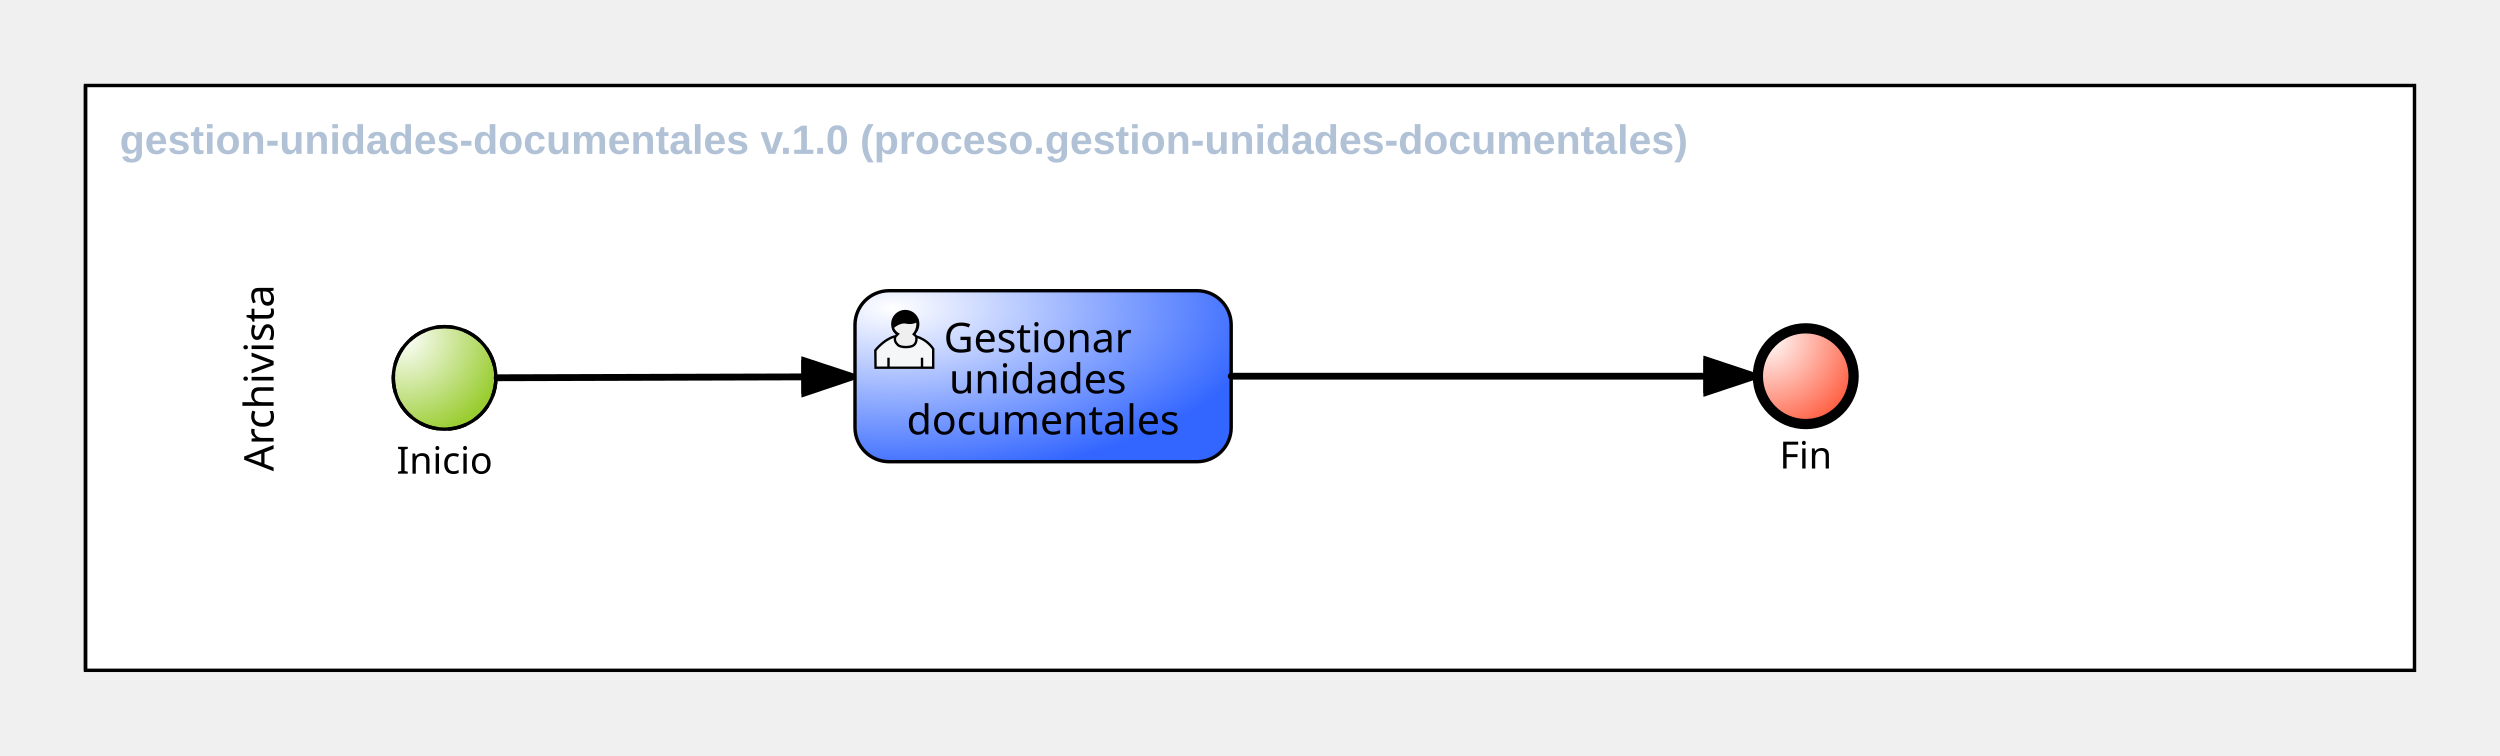
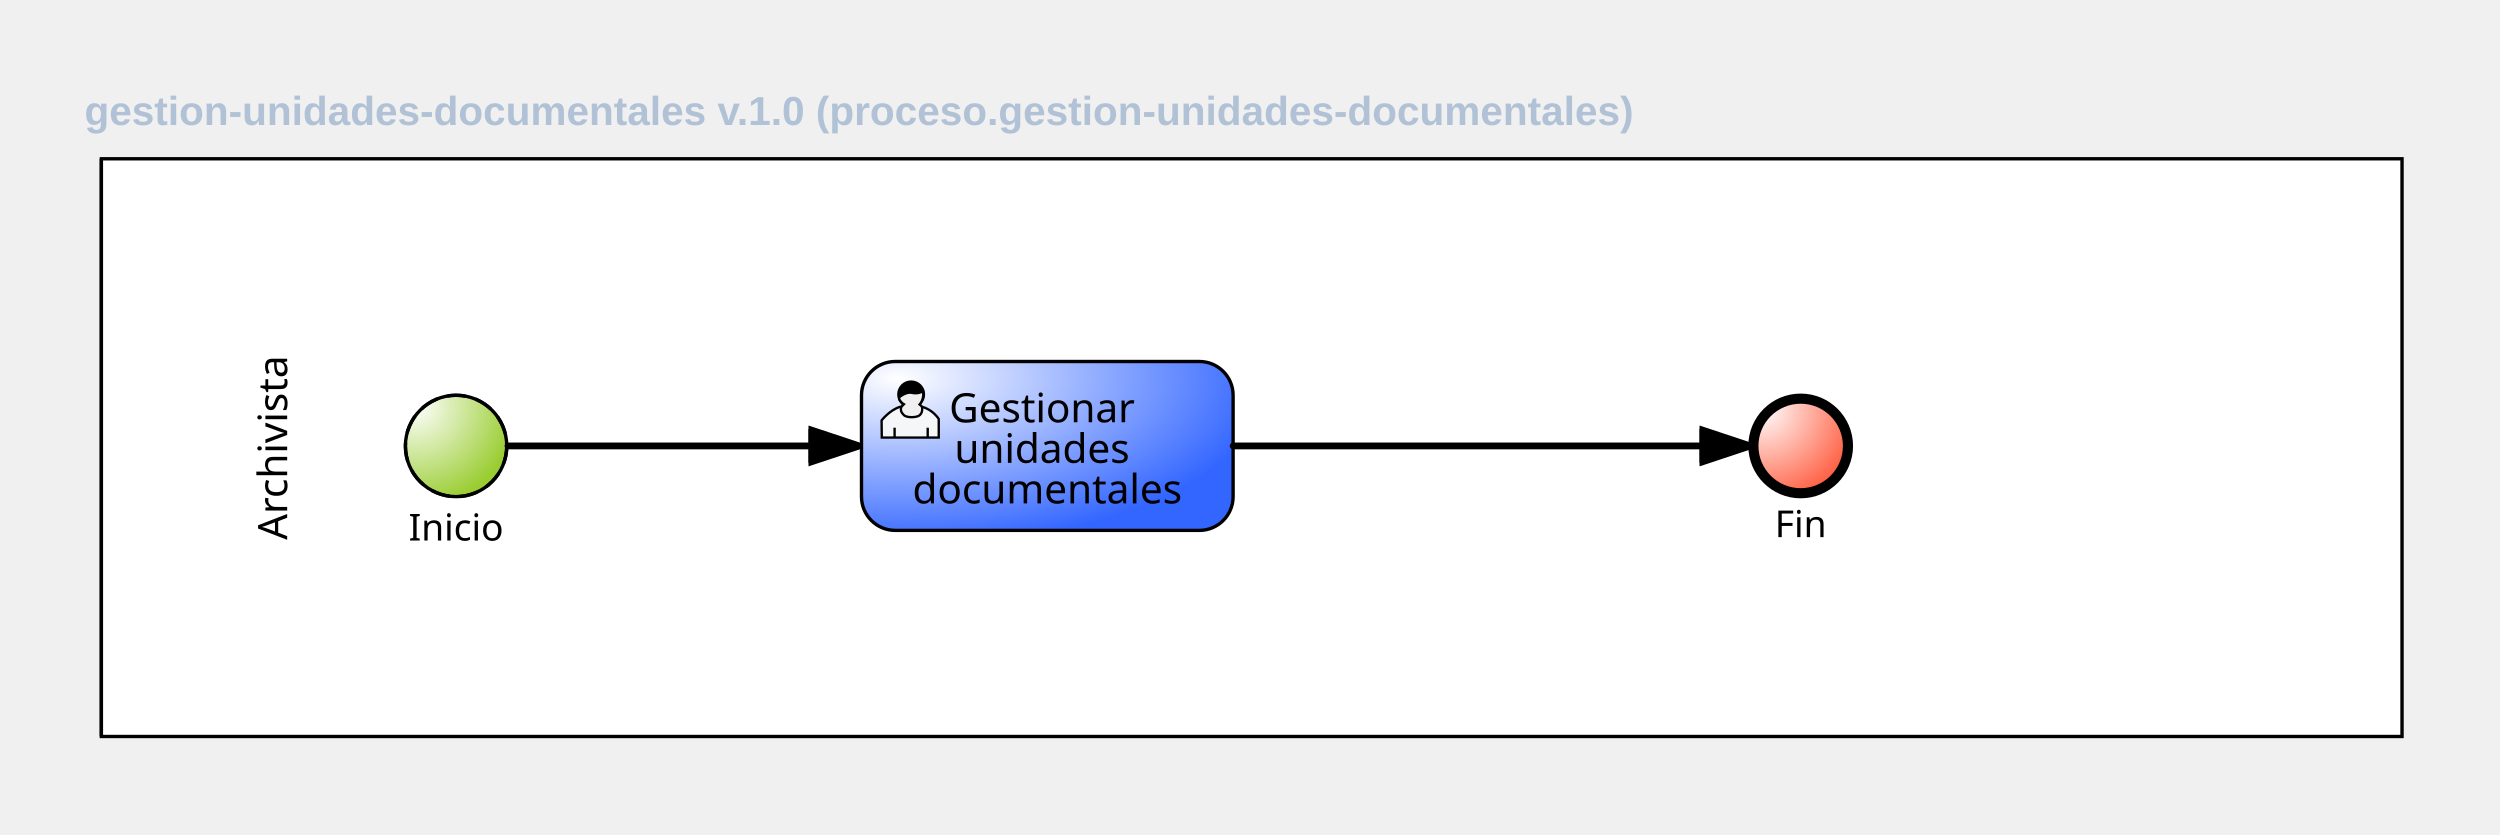
- <svg xmlns="http://www.w3.org/2000/svg" xmlns:ns1="http://oryx-editor.org" id="_E6089BC9-F087-4D7F-9628-BAE7969ED9B9" width="731" height="221">
+ <svg xmlns="http://www.w3.org/2000/svg" xmlns:ns1="http://oryx-editor.org" id="_70812005-498F-4BE3-8351-952B695DB8C2" width="740" height="247">
  <defs>
-     <marker id="_59174554-DFCB-49C2-940D-C8F71A33C3CBstart" refX="1" refY="5" markerUnits="userSpaceOnUse" markerWidth="17" markerHeight="11" orient="auto" fill="#000000" stroke="#000000">
-       <path id="_59174554-DFCB-49C2-940D-C8F71A33C3CBconditional" d="M 0 5 L 8 0 L 16 5 L 8 10 L 0 5" fill="white" stroke="#000000" stroke-width="1" display="none" />
-       <path id="_59174554-DFCB-49C2-940D-C8F71A33C3CBdefault" d="M 5 0 L 11 10" fill="white" stroke="#000000" stroke-width="1" display="none" />
-     </marker>
-     <marker id="_59174554-DFCB-49C2-940D-C8F71A33C3CBend" refX="15" refY="6" markerUnits="userSpaceOnUse" markerWidth="15" markerHeight="12" orient="auto" fill="#000000" stroke="#000000">
-       <path id="_59174554-DFCB-49C2-940D-C8F71A33C3CBframe2" d="M 0 1 L 15 6 L 0 11z" fill="#000000" stroke="#000000" stroke-linejoin="round" stroke-width="2" />
-     </marker>
-     <marker id="_0C98A914-0C84-475E-BA28-AAF7048D4228start" refX="1" refY="5" markerUnits="userSpaceOnUse" markerWidth="17" markerHeight="11" orient="auto" fill="#000000" stroke="#000000">
-       <path id="_0C98A914-0C84-475E-BA28-AAF7048D4228conditional" d="M 0 5 L 8 0 L 16 5 L 8 10 L 0 5" fill="white" stroke="#000000" stroke-width="1" display="none" />
-       <path id="_0C98A914-0C84-475E-BA28-AAF7048D4228default" d="M 5 0 L 11 10" fill="white" stroke="#000000" stroke-width="1" display="none" />
-     </marker>
-     <marker id="_0C98A914-0C84-475E-BA28-AAF7048D4228end" refX="15" refY="6" markerUnits="userSpaceOnUse" markerWidth="15" markerHeight="12" orient="auto" fill="#000000" stroke="#000000">
-       <path id="_0C98A914-0C84-475E-BA28-AAF7048D4228frame2" d="M 0 1 L 15 6 L 0 11z" fill="#000000" stroke="#000000" stroke-linejoin="round" stroke-width="2" />
+     <marker id="_D9978047-BE47-4BA0-92A2-529C24798662start" refX="1" refY="5" markerUnits="userSpaceOnUse" markerWidth="17" markerHeight="11" orient="auto" fill="#000000" stroke="#000000">
+       <path id="_D9978047-BE47-4BA0-92A2-529C24798662conditional" d="M 0 5 L 8 0 L 16 5 L 8 10 L 0 5" fill="white" stroke="#000000" stroke-width="1" display="none" />
+       <path id="_D9978047-BE47-4BA0-92A2-529C24798662default" d="M 5 0 L 11 10" fill="white" stroke="#000000" stroke-width="1" display="none" />
+     </marker>
+     <marker id="_D9978047-BE47-4BA0-92A2-529C24798662end" refX="15" refY="6" markerUnits="userSpaceOnUse" markerWidth="15" markerHeight="12" orient="auto" fill="#000000" stroke="#000000">
+       <path id="_D9978047-BE47-4BA0-92A2-529C24798662frame2" d="M 0 1 L 15 6 L 0 11z" fill="#000000" stroke="#000000" stroke-linejoin="round" stroke-width="2" />
+     </marker>
+     <marker id="_D4BE825F-C93B-47CF-8EB0-9FBB9A4CDD67start" refX="1" refY="5" markerUnits="userSpaceOnUse" markerWidth="17" markerHeight="11" orient="auto" fill="#000000" stroke="#000000">
+       <path id="_D4BE825F-C93B-47CF-8EB0-9FBB9A4CDD67conditional" d="M 0 5 L 8 0 L 16 5 L 8 10 L 0 5" fill="white" stroke="#000000" stroke-width="1" display="none" />
+       <path id="_D4BE825F-C93B-47CF-8EB0-9FBB9A4CDD67default" d="M 5 0 L 11 10" fill="white" stroke="#000000" stroke-width="1" display="none" />
+     </marker>
+     <marker id="_D4BE825F-C93B-47CF-8EB0-9FBB9A4CDD67end" refX="15" refY="6" markerUnits="userSpaceOnUse" markerWidth="15" markerHeight="12" orient="auto" fill="#000000" stroke="#000000">
+       <path id="_D4BE825F-C93B-47CF-8EB0-9FBB9A4CDD67frame2" d="M 0 1 L 15 6 L 0 11z" fill="#000000" stroke="#000000" stroke-linejoin="round" stroke-width="2" />
    </marker>
  </defs>
  <g stroke="none" font-family="Verdana, sans-serif" font-size-adjust="none" font-style="normal" font-variant="normal" font-weight="normal" line-heigth="normal" font-size="12">
-     <g class="stencils" transform="translate(25, 25)">
+     <g class="stencils" transform="translate(15, 17)">
      <g class="me" />
      <g class="children">
-         <g id="_C9244DB1-B208-46D7-B3AB-512694102A56" bpmn2nodeid="_00983327-8882-4493-B862-1EDB9518CAB7">
-           <g class="stencils" transform="translate(0, 0)">
+         <g id="_EF69429F-4139-4169-B7E9-ED214D6071F7" bpmn2nodeid="_00983327-8882-4493-B862-1EDB9518CAB7">
+           <g class="stencils" transform="translate(15, 30)">
            <g class="me">
-               <g pointer-events="painted" id="_C9244DB1-B208-46D7-B3AB-512694102A56">
-                 <defs id="_C9244DB1-B208-46D7-B3AB-512694102A56__C9244DB1-B208-46D7-B3AB-512694102A56_3">
-                   <radialGradient id="_C9244DB1-B208-46D7-B3AB-512694102A56background" cx="0%" cy="10%" r="100%" fx="20%" fy="10%">
-                     <stop offset="0%" stop-color="#ffffff" stop-opacity="1" id="_C9244DB1-B208-46D7-B3AB-512694102A56__C9244DB1-B208-46D7-B3AB-512694102A56_4" />
-                     <stop id="_C9244DB1-B208-46D7-B3AB-512694102A56fill_el" offset="100%" stop-color="#ffffff" stop-opacity="1" />
+               <g pointer-events="painted" id="_EF69429F-4139-4169-B7E9-ED214D6071F7">
+                 <defs id="_EF69429F-4139-4169-B7E9-ED214D6071F7__EF69429F-4139-4169-B7E9-ED214D6071F7_3">
+                   <radialGradient id="_EF69429F-4139-4169-B7E9-ED214D6071F7background" cx="0%" cy="10%" r="100%" fx="20%" fy="10%">
+                     <stop offset="0%" stop-color="#ffffff" stop-opacity="1" id="_EF69429F-4139-4169-B7E9-ED214D6071F7__EF69429F-4139-4169-B7E9-ED214D6071F7_4" />
+                     <stop id="_EF69429F-4139-4169-B7E9-ED214D6071F7fill_el" offset="100%" stop-color="#ffffff" stop-opacity="1" />
                  </radialGradient>
                </defs>
-                 <rect id="_C9244DB1-B208-46D7-B3AB-512694102A56border" ns1:resize="vertical horizontal" x="0" y="0" width="681" height="171" stroke="#000000" stroke-width="1" fill="url(#_C9244DB1-B208-46D7-B3AB-512694102A56background) white" />
-                 <path id="_C9244DB1-B208-46D7-B3AB-512694102A56frame2" style="fill:none;stroke-width:1" d=" M0 0  L0 171 " ns1:anchors="left top bottom" stroke="#000000" /> 	 	undefined 	     <text x="50" y="85.5" ns1:rotate="270" font-size="12" id="_C9244DB1-B208-46D7-B3AB-512694102A56text_name" ns1:align="middle center" ns1:anchors="left" ns1:fittoelem="frame" stroke="black" stroke-width="0pt" letter-spacing="-0.01px" fill="#000000" text-anchor="middle" transform="rotate(270 50 85.5)" visibility="inherit" ns1:fontSize="12">
+                 <rect id="_EF69429F-4139-4169-B7E9-ED214D6071F7border" ns1:resize="vertical horizontal" x="0" y="0" width="681" height="171" stroke="#000000" stroke-width="1" fill="url(#_EF69429F-4139-4169-B7E9-ED214D6071F7background) white" />
+                 <path id="_EF69429F-4139-4169-B7E9-ED214D6071F7frame2" style="fill:none;stroke-width:1" d=" M0 0  L0 171 " ns1:anchors="left top bottom" stroke="#000000" /> 	 	undefined 	     <text x="50" y="85.5" ns1:rotate="270" font-size="12" id="_EF69429F-4139-4169-B7E9-ED214D6071F7text_name" ns1:align="middle center" ns1:anchors="left" ns1:fittoelem="frame" stroke="black" stroke-width="0pt" letter-spacing="-0.01px" fill="#000000" text-anchor="middle" transform="rotate(270 50 85.5)" visibility="inherit" ns1:fontSize="12">
                  <tspan x="50" y="85.5" dy="5">Archivista</tspan>
                </text>
              </g>
            </g>
            <g class="children" style="overflow:hidden">
-               <g id="_4BD52AEF-2676-4CA6-8F53-347C8BB53409" bpmn2nodeid="_9A6C1AC7-7338-474D-B348-0E16369AAB81">
+               <g id="_2B70EB68-74A1-4407-9463-02E5C6DA8F17" bpmn2nodeid="_9A6C1AC7-7338-474D-B348-0E16369AAB81">
                <g class="stencils" transform="translate(225, 60)">
                  <g class="me">
-                     <g pointer-events="fill" ns1:minimumSize="50 40" id="_4BD52AEF-2676-4CA6-8F53-347C8BB53409">
-                       <defs id="_4BD52AEF-2676-4CA6-8F53-347C8BB53409__4BD52AEF-2676-4CA6-8F53-347C8BB53409_17">
-                         <radialGradient id="_4BD52AEF-2676-4CA6-8F53-347C8BB53409background" cx="10%" cy="10%" r="100%" fx="10%" fy="10%">
-                           <stop offset="0%" stop-color="#ffffff" stop-opacity="1" id="_4BD52AEF-2676-4CA6-8F53-347C8BB53409__4BD52AEF-2676-4CA6-8F53-347C8BB53409_18" />
-                           <stop id="_4BD52AEF-2676-4CA6-8F53-347C8BB53409fill_el" offset="100%" stop-color="#3366FF" stop-opacity="1" />
-                         </radialGradient>
-                         <radialGradient id="_4BD52AEF-2676-4CA6-8F53-347C8BB53409borderbackground" cx="10%" cy="10%" r="100%" fx="10%" fy="10%">
-                           <stop offset="0%" stop-color="#ffffff" stop-opacity="1" id="_4BD52AEF-2676-4CA6-8F53-347C8BB53409__4BD52AEF-2676-4CA6-8F53-347C8BB53409_19" />
-                           <stop id="_4BD52AEF-2676-4CA6-8F53-347C8BB53409fill_border" offset="100%" stop-color="#000000" stop-opacity="1" stroke="#000000" />
+                     <g pointer-events="fill" ns1:minimumSize="50 40" id="_2B70EB68-74A1-4407-9463-02E5C6DA8F17">
+                       <defs id="_2B70EB68-74A1-4407-9463-02E5C6DA8F17__2B70EB68-74A1-4407-9463-02E5C6DA8F17_17">
+                         <radialGradient id="_2B70EB68-74A1-4407-9463-02E5C6DA8F17background" cx="10%" cy="10%" r="100%" fx="10%" fy="10%">
+                           <stop offset="0%" stop-color="#ffffff" stop-opacity="1" id="_2B70EB68-74A1-4407-9463-02E5C6DA8F17__2B70EB68-74A1-4407-9463-02E5C6DA8F17_18" />
+                           <stop id="_2B70EB68-74A1-4407-9463-02E5C6DA8F17fill_el" offset="100%" stop-color="#3366FF" stop-opacity="1" />
+                         </radialGradient>
+                         <radialGradient id="_2B70EB68-74A1-4407-9463-02E5C6DA8F17borderbackground" cx="10%" cy="10%" r="100%" fx="10%" fy="10%">
+                           <stop offset="0%" stop-color="#ffffff" stop-opacity="1" id="_2B70EB68-74A1-4407-9463-02E5C6DA8F17__2B70EB68-74A1-4407-9463-02E5C6DA8F17_19" />
+                           <stop id="_2B70EB68-74A1-4407-9463-02E5C6DA8F17fill_border" offset="100%" stop-color="#000000" stop-opacity="1" stroke="#000000" />
                        </radialGradient>
                      </defs>
-                       <rect id="_4BD52AEF-2676-4CA6-8F53-347C8BB53409text_frame" ns1:anchors="bottom top right left" x="1" y="1" width="104" height="49" rx="10" ry="10" stroke="none" stroke-width="0" fill="none" />
-                       <rect id="_4BD52AEF-2676-4CA6-8F53-347C8BB53409bg_frame" ns1:resize="vertical horizontal" x="0" y="0" width="110" height="50" rx="10" ry="10" stroke="#000000" stroke-width="1" fill="url(#_4BD52AEF-2676-4CA6-8F53-347C8BB53409background) #ffffcc" />
-                       <text font-size="12" id="_4BD52AEF-2676-4CA6-8F53-347C8BB53409text_name" x="55" y="25" ns1:align="middle center" ns1:fittoelem="text_frame" stroke="black" text-anchor="middle" stroke-width="0pt" letter-spacing="-0.01px" fill="#000000" transform="rotate(0 55 25)" visibility="inherit" ns1:fontSize="12">
-                         <tspan x="55" y="25" dy="-7" id="ext-gen688">Gestionar </tspan>
-                         <tspan x="55" y="25" dy="5" id="ext-gen675">unidades </tspan>
-                         <tspan x="55" y="25" dy="17" id="ext-gen674">documentales</tspan>
+                       <rect id="_2B70EB68-74A1-4407-9463-02E5C6DA8F17text_frame" ns1:anchors="bottom top right left" x="1" y="1" width="104" height="49" rx="10" ry="10" stroke="none" stroke-width="0" fill="none" />
+                       <rect id="_2B70EB68-74A1-4407-9463-02E5C6DA8F17bg_frame" ns1:resize="vertical horizontal" x="0" y="0" width="110" height="50" rx="10" ry="10" stroke="#000000" stroke-width="1" fill="url(#_2B70EB68-74A1-4407-9463-02E5C6DA8F17background) #ffffcc" />
+                       <text font-size="12" id="_2B70EB68-74A1-4407-9463-02E5C6DA8F17text_name" x="55" y="25" ns1:align="middle center" ns1:fittoelem="text_frame" stroke="black" text-anchor="middle" stroke-width="0pt" letter-spacing="-0.01px" fill="#000000" transform="rotate(0 55 25)" visibility="inherit" ns1:fontSize="12">
+                         <tspan x="55" y="25" dy="-7">Gestionar </tspan>
+                         <tspan x="55" y="25" dy="5">unidades </tspan>
+                         <tspan x="55" y="25" dy="17">documentales</tspan>
                      </text>
-                       <g id="_4BD52AEF-2676-4CA6-8F53-347C8BB53409manualTask" transform="scale(0.7,0.7) translate(8,8)" display="none">
-                         <path ns1:anchors="top left" id="_4BD52AEF-2676-4CA6-8F53-347C8BB53409frame" style="opacity:1;fill:none;fill-opacity:1;stroke-width:1" d="M0.5,3.751l4.083-3.25c0,0,11.166,0.083,12.083,0.083s-2.417,2.917-1.5,2.917     s11.667,0,12.584,0c1.166,1.708-0.168,3.167-0.834,3.667s0.875,1.917-1,4.417c-0.75,0.25,0.75,1.875-1.333,3.333     c-1.167,0.583,0.583,1.542-1.25,2.833c-1.167,0-20.833,0.083-20.833,0.083l-2-1.333V3.751z" stroke="#000000" />
-                         <path id="_4BD52AEF-2676-4CA6-8F53-347C8BB53409frame2" ns1:anchors="top left" style="opacity:1;fill:none;stroke-width:2" d="M 13.5 7 L 27 7" stroke="#000000" />
-                         <path id="_4BD52AEF-2676-4CA6-8F53-347C8BB53409frame3" ns1:anchors="top left" style="opacity:1;fill:none;stroke-width:2" d="M 13.5 11 L 26 11" stroke="#000000" />
-                         <path id="_4BD52AEF-2676-4CA6-8F53-347C8BB53409frame4" ns1:anchors="top left" style="opacity:1;fill:none;stroke-width:1.5" d="M 14 14.5 L 25 14.5" stroke="#000000" />
-                         <path id="_4BD52AEF-2676-4CA6-8F53-347C8BB53409frame5" ns1:anchors="top left" style="opacity:1;fill:none;stroke-width:1.5" d="M 8.2 3.1 L 15 3.1" stroke="#000000" />
-                       </g>
-                       <g id="_4BD52AEF-2676-4CA6-8F53-347C8BB53409businessRuleTask" transform="scale(0.7,0.7) translate(8,8)" display="none">
-                         <rect id="_4BD52AEF-2676-4CA6-8F53-347C8BB53409frame6" ns1:anchors="top left" x="0" y="0" width="22" height="4" style="opacity:1;fill:#B3B1B3;fill-opacity:1;" stroke="#000000" />
-                         <rect id="_4BD52AEF-2676-4CA6-8F53-347C8BB53409frame7" ns1:anchors="top left" x="0" y="4" style="opacity:1;fill:none;" width="22" height="12" stroke="#000000" />
-                         <path id="_4BD52AEF-2676-4CA6-8F53-347C8BB53409frame8" ns1:anchors="top left" style="opacity:1;fill:none;" d="M 0 10 L 22 10" stroke="#000000" />
-                         <path id="_4BD52AEF-2676-4CA6-8F53-347C8BB53409frame9" ns1:anchors="top left" style="opacity:1; fill:none;" d="M 7 4 L 7 16" stroke="#000000" />
-                       </g>
-                       <g id="_4BD52AEF-2676-4CA6-8F53-347C8BB53409scriptTask" transform="scale(0.7,0.7) translate(8,8)" display="none">
-                         <path ns1:anchors="top left" id="_4BD52AEF-2676-4CA6-8F53-347C8BB53409frame10" style="opacity:1;fill:none;" stroke="#000000" d="M6.402,0.5h14.5c0,0-5.833,2.833-5.833,5.583s4.417,6,4.417,9.167    s-4.167,5.083-4.167,5.083H0.235c0,0,5-2.667,5-5s-4.583-6.75-4.583-9.25S6.402,0.5,6.402,0.5z" />
-                         <path ns1:anchors="top left" id="_4BD52AEF-2676-4CA6-8F53-347C8BB53409frame11" style="opacity:1;fill:none;stroke-width:1.5" d="M 3.5 4.5 L 13.5 4.5" stroke="#000000" />
-                         <path ns1:anchors="top left" id="_4BD52AEF-2676-4CA6-8F53-347C8BB53409frame12" style="opacity:1;fill:none;stroke-width:1.5" d="M 3.8 8.5 L 13.8 8.5" stroke="#000000" />
-                         <path ns1:anchors="top left" id="_4BD52AEF-2676-4CA6-8F53-347C8BB53409frame13" style="opacity:1;fill:none;stroke-width:1.5" d="M 6.3 12.5 L 16.3 12.5" stroke="#000000" />
-                         <path ns1:anchors="top left" id="_4BD52AEF-2676-4CA6-8F53-347C8BB53409frame14" style="opacity:1;fill:none;stroke-width:1.5" d="M 6.5 16.5 L 16.5 16.5" stroke="#000000" />
-                       </g>
-                       <g id="_4BD52AEF-2676-4CA6-8F53-347C8BB53409userTask" transform="scale(0.7,0.7) translate(8,8)" display="inherit">
-                         <path id="_4BD52AEF-2676-4CA6-8F53-347C8BB53409frame15" ns1:anchors="top left" style="opacity:1;fill:#F4F6F7" stroke="#000000" d="M0.585,24.167h24.083v-7.833c0,0-2.333-3.917-7.083-5.167h-9.25    c-4.417,1.333-7.833,5.75-7.833,5.75L0.585,24.167z" />
-                         <path id="_4BD52AEF-2676-4CA6-8F53-347C8BB53409frame16" ns1:anchors="top left" style="opacity:1;fill:none" d="M 6 20 L 6 24" stroke="#000000" />
-                         <path id="_4BD52AEF-2676-4CA6-8F53-347C8BB53409frame17" ns1:anchors="top left" style="opacity:1;fill:none" d="M 20 20 L 20 24" stroke="#000000" />
-                         <circle id="_4BD52AEF-2676-4CA6-8F53-347C8BB53409frame18" ns1:anchors="top left" fill="black" cx="13.002" cy="5.916" r="5.417" stroke="#000000" />
-                         <path id="_4BD52AEF-2676-4CA6-8F53-347C8BB53409frame19" ns1:anchors="top left" style="opacity:1;fill:#F0EFF0;" stroke="#000000" d="M8.043,7.083c0,0,2.814-2.426,5.376-1.807s4.624-0.693,4.624-0.693    c0.25,1.688,0.042,3.75-1.458,5.584c0,0,1.083,0.75,1.083,1.5s0.125,1.875-1,3s-5.5,1.25-6.75,0S8.668,12.834,8.668,12    s0.583-1.25,1.25-1.917C8.835,9.5,7.419,7.708,8.043,7.083z" />
-                       </g>
-                       <g id="_4BD52AEF-2676-4CA6-8F53-347C8BB53409serviceTask" transform="scale(0.7,0.7) translate(8,8)" display="none">
-                         <polygon ns1:anchors="top left" id="_4BD52AEF-2676-4CA6-8F53-347C8BB53409frame20" style="opacity:1;fill:#ffffff" stroke="#000000" points="15.392,5.064 17.954,2.502 20.347,4.895 17.786,7.455     18.729,9.732 22.353,9.732 22.353,13.115 18.731,13.115 17.788,15.392 20.351,17.955 17.958,20.347 15.397,17.786 13.12,18.729     13.12,22.353 9.737,22.353 9.737,18.731 7.46,17.788 4.897,20.35 2.506,17.958 5.066,15.397 4.124,13.12 0.5,13.12 0.5,9.737     4.121,9.737 5.065,7.461 2.503,4.898 4.895,2.506 7.455,5.066 9.732,4.125 9.732,0.5 13.116,0.5 13.116,4.121 " />
-                         <circle ns1:anchors="top left" id="_4BD52AEF-2676-4CA6-8F53-347C8BB53409frame21" style="opacity:1;fill:none" stroke="#000000" cx="11.427" cy="11.426" r="3.714" />
-                         <polygon ns1:anchors="top left" id="_4BD52AEF-2676-4CA6-8F53-347C8BB53409frame22" style="opacity:1;fill:#ffffff" stroke="#000000" points="21.392,11.064 23.954,8.502 26.347,10.895 23.786,13.455     24.729,15.732 28.353,15.732 28.353,19.115 24.731,19.115 23.788,21.392 26.351,23.955 23.958,26.347 21.397,23.786 19.12,24.729     19.12,28.353 15.737,28.353 15.737,24.731 13.46,23.788 10.897,26.35 8.506,23.958 11.066,21.397 10.124,19.12 6.5,19.12     6.5,15.737 10.121,15.737 11.065,13.461 8.503,10.898 10.895,8.506 13.455,11.066 15.732,10.125 15.732,6.5 19.116,6.5     19.116,10.121 " />
-                         <circle ns1:anchors="top left" id="_4BD52AEF-2676-4CA6-8F53-347C8BB53409frame23" style="opacity:1;fill:none;" stroke="#000000" cx="17.427" cy="17.426" r="3.714" />
-                       </g>
-                       <g id="_4BD52AEF-2676-4CA6-8F53-347C8BB53409sendTask" display="none">
-                         <path id="_4BD52AEF-2676-4CA6-8F53-347C8BB53409stframe24" ns1:anchors="left top" stroke="#FFFFFF" fill="black" stroke-width="1" d="M8,11 L8,21 L24,21 L24,11 L16,17z" />
-                         <path id="_4BD52AEF-2676-4CA6-8F53-347C8BB53409stframe25" ns1:anchors="left top" stroke="#FFFFFF" fill="black" stroke-width="1" d="M7,10 L16,17 L25 10z" />
-                       </g>
-                       <g id="_4BD52AEF-2676-4CA6-8F53-347C8BB53409receiveTask" display="none">
-                         <path id="_4BD52AEF-2676-4CA6-8F53-347C8BB53409frame26" ns1:anchors="left top" stroke="#000000" fill="none" stroke-width="1" d="M8,11 L8,21 L24,21 L24,11z M8,11 L16,17 L24,11" />
-                       </g>
-                       <g id="_4BD52AEF-2676-4CA6-8F53-347C8BB53409none" display="inherit" />
-                       <g id="_4BD52AEF-2676-4CA6-8F53-347C8BB53409sequential" display="none">
-                         <path ns1:anchors="bottom" fill="none" stroke="#000000" stroke-width="2" d=" M51.1 46  h10  M51.1 42  h10  M51.1 38  h10 " id="_4BD52AEF-2676-4CA6-8F53-347C8BB53409__4BD52AEF-2676-4CA6-8F53-347C8BB53409_20" />
+                       <g id="_2B70EB68-74A1-4407-9463-02E5C6DA8F17manualTask" transform="scale(0.7,0.7) translate(8,8)" display="none">
+                         <path ns1:anchors="top left" id="_2B70EB68-74A1-4407-9463-02E5C6DA8F17frame" style="opacity:1;fill:none;fill-opacity:1;stroke-width:1" d="M0.5,3.751l4.083-3.25c0,0,11.166,0.083,12.083,0.083s-2.417,2.917-1.5,2.917     s11.667,0,12.584,0c1.166,1.708-0.168,3.167-0.834,3.667s0.875,1.917-1,4.417c-0.75,0.25,0.75,1.875-1.333,3.333     c-1.167,0.583,0.583,1.542-1.25,2.833c-1.167,0-20.833,0.083-20.833,0.083l-2-1.333V3.751z" stroke="#000000" />
+                         <path id="_2B70EB68-74A1-4407-9463-02E5C6DA8F17frame2" ns1:anchors="top left" style="opacity:1;fill:none;stroke-width:2" d="M 13.5 7 L 27 7" stroke="#000000" />
+                         <path id="_2B70EB68-74A1-4407-9463-02E5C6DA8F17frame3" ns1:anchors="top left" style="opacity:1;fill:none;stroke-width:2" d="M 13.5 11 L 26 11" stroke="#000000" />
+                         <path id="_2B70EB68-74A1-4407-9463-02E5C6DA8F17frame4" ns1:anchors="top left" style="opacity:1;fill:none;stroke-width:1.5" d="M 14 14.5 L 25 14.5" stroke="#000000" />
+                         <path id="_2B70EB68-74A1-4407-9463-02E5C6DA8F17frame5" ns1:anchors="top left" style="opacity:1;fill:none;stroke-width:1.5" d="M 8.2 3.1 L 15 3.1" stroke="#000000" />
+                       </g>
+                       <g id="_2B70EB68-74A1-4407-9463-02E5C6DA8F17businessRuleTask" transform="scale(0.7,0.7) translate(8,8)" display="none">
+                         <rect id="_2B70EB68-74A1-4407-9463-02E5C6DA8F17frame6" ns1:anchors="top left" x="0" y="0" width="22" height="4" style="opacity:1;fill:#B3B1B3;fill-opacity:1;" stroke="#000000" />
+                         <rect id="_2B70EB68-74A1-4407-9463-02E5C6DA8F17frame7" ns1:anchors="top left" x="0" y="4" style="opacity:1;fill:none;" width="22" height="12" stroke="#000000" />
+                         <path id="_2B70EB68-74A1-4407-9463-02E5C6DA8F17frame8" ns1:anchors="top left" style="opacity:1;fill:none;" d="M 0 10 L 22 10" stroke="#000000" />
+                         <path id="_2B70EB68-74A1-4407-9463-02E5C6DA8F17frame9" ns1:anchors="top left" style="opacity:1; fill:none;" d="M 7 4 L 7 16" stroke="#000000" />
+                       </g>
+                       <g id="_2B70EB68-74A1-4407-9463-02E5C6DA8F17scriptTask" transform="scale(0.7,0.7) translate(8,8)" display="none">
+                         <path ns1:anchors="top left" id="_2B70EB68-74A1-4407-9463-02E5C6DA8F17frame10" style="opacity:1;fill:none;" stroke="#000000" d="M6.402,0.5h14.5c0,0-5.833,2.833-5.833,5.583s4.417,6,4.417,9.167    s-4.167,5.083-4.167,5.083H0.235c0,0,5-2.667,5-5s-4.583-6.75-4.583-9.25S6.402,0.5,6.402,0.5z" />
+                         <path ns1:anchors="top left" id="_2B70EB68-74A1-4407-9463-02E5C6DA8F17frame11" style="opacity:1;fill:none;stroke-width:1.5" d="M 3.5 4.5 L 13.5 4.5" stroke="#000000" />
+                         <path ns1:anchors="top left" id="_2B70EB68-74A1-4407-9463-02E5C6DA8F17frame12" style="opacity:1;fill:none;stroke-width:1.5" d="M 3.8 8.5 L 13.8 8.5" stroke="#000000" />
+                         <path ns1:anchors="top left" id="_2B70EB68-74A1-4407-9463-02E5C6DA8F17frame13" style="opacity:1;fill:none;stroke-width:1.5" d="M 6.3 12.5 L 16.3 12.5" stroke="#000000" />
+                         <path ns1:anchors="top left" id="_2B70EB68-74A1-4407-9463-02E5C6DA8F17frame14" style="opacity:1;fill:none;stroke-width:1.5" d="M 6.5 16.5 L 16.5 16.5" stroke="#000000" />
+                       </g>
+                       <g id="_2B70EB68-74A1-4407-9463-02E5C6DA8F17userTask" transform="scale(0.7,0.7) translate(8,8)" display="inherit">
+                         <path id="_2B70EB68-74A1-4407-9463-02E5C6DA8F17frame15" ns1:anchors="top left" style="opacity:1;fill:#F4F6F7" stroke="#000000" d="M0.585,24.167h24.083v-7.833c0,0-2.333-3.917-7.083-5.167h-9.25    c-4.417,1.333-7.833,5.75-7.833,5.75L0.585,24.167z" />
+                         <path id="_2B70EB68-74A1-4407-9463-02E5C6DA8F17frame16" ns1:anchors="top left" style="opacity:1;fill:none" d="M 6 20 L 6 24" stroke="#000000" />
+                         <path id="_2B70EB68-74A1-4407-9463-02E5C6DA8F17frame17" ns1:anchors="top left" style="opacity:1;fill:none" d="M 20 20 L 20 24" stroke="#000000" />
+                         <circle id="_2B70EB68-74A1-4407-9463-02E5C6DA8F17frame18" ns1:anchors="top left" fill="black" cx="13.002" cy="5.916" r="5.417" stroke="#000000" />
+                         <path id="_2B70EB68-74A1-4407-9463-02E5C6DA8F17frame19" ns1:anchors="top left" style="opacity:1;fill:#F0EFF0;" stroke="#000000" d="M8.043,7.083c0,0,2.814-2.426,5.376-1.807s4.624-0.693,4.624-0.693    c0.25,1.688,0.042,3.75-1.458,5.584c0,0,1.083,0.75,1.083,1.5s0.125,1.875-1,3s-5.5,1.25-6.75,0S8.668,12.834,8.668,12    s0.583-1.25,1.25-1.917C8.835,9.5,7.419,7.708,8.043,7.083z" />
+                       </g>
+                       <g id="_2B70EB68-74A1-4407-9463-02E5C6DA8F17serviceTask" transform="scale(0.7,0.7) translate(8,8)" display="none">
+                         <polygon ns1:anchors="top left" id="_2B70EB68-74A1-4407-9463-02E5C6DA8F17frame20" style="opacity:1;fill:#ffffff" stroke="#000000" points="15.392,5.064 17.954,2.502 20.347,4.895 17.786,7.455     18.729,9.732 22.353,9.732 22.353,13.115 18.731,13.115 17.788,15.392 20.351,17.955 17.958,20.347 15.397,17.786 13.12,18.729     13.12,22.353 9.737,22.353 9.737,18.731 7.46,17.788 4.897,20.35 2.506,17.958 5.066,15.397 4.124,13.12 0.5,13.12 0.5,9.737     4.121,9.737 5.065,7.461 2.503,4.898 4.895,2.506 7.455,5.066 9.732,4.125 9.732,0.5 13.116,0.5 13.116,4.121 " />
+                         <circle ns1:anchors="top left" id="_2B70EB68-74A1-4407-9463-02E5C6DA8F17frame21" style="opacity:1;fill:none" stroke="#000000" cx="11.427" cy="11.426" r="3.714" />
+                         <polygon ns1:anchors="top left" id="_2B70EB68-74A1-4407-9463-02E5C6DA8F17frame22" style="opacity:1;fill:#ffffff" stroke="#000000" points="21.392,11.064 23.954,8.502 26.347,10.895 23.786,13.455     24.729,15.732 28.353,15.732 28.353,19.115 24.731,19.115 23.788,21.392 26.351,23.955 23.958,26.347 21.397,23.786 19.12,24.729     19.12,28.353 15.737,28.353 15.737,24.731 13.46,23.788 10.897,26.35 8.506,23.958 11.066,21.397 10.124,19.12 6.5,19.12     6.5,15.737 10.121,15.737 11.065,13.461 8.503,10.898 10.895,8.506 13.455,11.066 15.732,10.125 15.732,6.5 19.116,6.5     19.116,10.121 " />
+                         <circle ns1:anchors="top left" id="_2B70EB68-74A1-4407-9463-02E5C6DA8F17frame23" style="opacity:1;fill:none;" stroke="#000000" cx="17.427" cy="17.426" r="3.714" />
+                       </g>
+                       <g id="_2B70EB68-74A1-4407-9463-02E5C6DA8F17sendTask" display="none">
+                         <path id="_2B70EB68-74A1-4407-9463-02E5C6DA8F17stframe24" ns1:anchors="left top" stroke="#FFFFFF" fill="black" stroke-width="1" d="M8,11 L8,21 L24,21 L24,11 L16,17z" />
+                         <path id="_2B70EB68-74A1-4407-9463-02E5C6DA8F17stframe25" ns1:anchors="left top" stroke="#FFFFFF" fill="black" stroke-width="1" d="M7,10 L16,17 L25 10z" />
+                       </g>
+                       <g id="_2B70EB68-74A1-4407-9463-02E5C6DA8F17receiveTask" display="none">
+                         <path id="_2B70EB68-74A1-4407-9463-02E5C6DA8F17frame26" ns1:anchors="left top" stroke="#000000" fill="none" stroke-width="1" d="M8,11 L8,21 L24,21 L24,11z M8,11 L16,17 L24,11" />
+                       </g>
+                       <g id="_2B70EB68-74A1-4407-9463-02E5C6DA8F17none" display="inherit" />
+                       <g id="_2B70EB68-74A1-4407-9463-02E5C6DA8F17sequential" display="none">
+                         <path ns1:anchors="bottom" fill="none" stroke="#000000" stroke-width="2" d=" M51.1 46  h10  M51.1 42  h10  M51.1 38  h10 " id="_2B70EB68-74A1-4407-9463-02E5C6DA8F17__2B70EB68-74A1-4407-9463-02E5C6DA8F17_20" />
                      </g>
                    </g>
                  </g>
                  <g class="children" style="overflow:hidden" />
                  <g class="edge" />
                </g>
                <g class="controls">
                  <g class="dockers" />
                  <g class="magnets" transform="translate(225, 60)">
                    <g pointer-events="all" display="none" transform="translate(-7, 4.5)">
                      <circle cx="8" cy="8" r="4" stroke="none" fill="red" fill-opacity="0.3" />
                    </g>
                    <g pointer-events="all" display="none" transform="translate(-7, 17)">
                      <circle cx="8" cy="8" r="4" stroke="none" fill="red" fill-opacity="0.3" />
                    </g>
                    <g pointer-events="all" display="none" transform="translate(-7, 29.5)">
                      <circle cx="8" cy="8" r="4" stroke="none" fill="red" fill-opacity="0.3" />
                    </g>
                    <g pointer-events="all" display="none" transform="translate(19.5, 41)">
                      <circle cx="8" cy="8" r="4" stroke="none" fill="red" fill-opacity="0.3" />
                    </g>
                    <g pointer-events="all" display="none" transform="translate(47, 41)">
                      <circle cx="8" cy="8" r="4" stroke="none" fill="red" fill-opacity="0.3" />
                    </g>
                    <g pointer-events="all" display="none" transform="translate(74.5, 41)">
                      <circle cx="8" cy="8" r="4" stroke="none" fill="red" fill-opacity="0.3" />
                    </g>
                    <g pointer-events="all" display="none" transform="translate(101, 4.5)">
                      <circle cx="8" cy="8" r="4" stroke="none" fill="red" fill-opacity="0.3" />
                    </g>
                    <g pointer-events="all" display="none" transform="translate(101, 17)">
                      <circle cx="8" cy="8" r="4" stroke="none" fill="red" fill-opacity="0.3" />
                    </g>
                    <g pointer-events="all" display="none" transform="translate(101, 29.5)">
                      <circle cx="8" cy="8" r="4" stroke="none" fill="red" fill-opacity="0.3" />
                    </g>
                    <g pointer-events="all" display="none" transform="translate(19.5, -7)">
                      <circle cx="8" cy="8" r="4" stroke="none" fill="red" fill-opacity="0.3" />
                    </g>
                    <g pointer-events="all" display="none" transform="translate(47, -7)">
                      <circle cx="8" cy="8" r="4" stroke="none" fill="red" fill-opacity="0.3" />
                    </g>
                    <g pointer-events="all" display="none" transform="translate(74.5, -7)">
                      <circle cx="8" cy="8" r="4" stroke="none" fill="red" fill-opacity="0.3" />
                    </g>
                    <g pointer-events="all" display="none" transform="translate(47, 17)">
                      <circle cx="8" cy="8" r="4" stroke="none" fill="red" fill-opacity="0.3" />
                    </g>
                  </g>
                </g>
              </g>
-               <g id="_186A8E99-9467-4167-B9BC-6C8157F1CD56" bpmn2nodeid="_6BB5A65B-A2DE-42B0-8C41-5935656EFC08">
-                 <g class="stencils" transform="translate(90, 70.5)">
+               <g id="_B3F4EFD3-F305-46E3-B0B1-43B6ADBBFF71" bpmn2nodeid="_6BB5A65B-A2DE-42B0-8C41-5935656EFC08">
+                 <g class="stencils" transform="translate(90, 70)">
                  <g class="me">
-                     <g pointer-events="fill" id="_186A8E99-9467-4167-B9BC-6C8157F1CD56">
-                       <defs id="_186A8E99-9467-4167-B9BC-6C8157F1CD56__186A8E99-9467-4167-B9BC-6C8157F1CD56_5">
-                         <radialGradient id="_186A8E99-9467-4167-B9BC-6C8157F1CD56background" cx="10%" cy="10%" r="100%" fx="10%" fy="10%">
-                           <stop offset="0%" stop-color="#ffffff" stop-opacity="1" id="_186A8E99-9467-4167-B9BC-6C8157F1CD56__186A8E99-9467-4167-B9BC-6C8157F1CD56_6" />
-                           <stop id="_186A8E99-9467-4167-B9BC-6C8157F1CD56fill_el" offset="100%" stop-color="#9acd32" stop-opacity="1" />
+                     <g pointer-events="fill" id="_B3F4EFD3-F305-46E3-B0B1-43B6ADBBFF71">
+                       <defs id="_B3F4EFD3-F305-46E3-B0B1-43B6ADBBFF71__B3F4EFD3-F305-46E3-B0B1-43B6ADBBFF71_5">
+                         <radialGradient id="_B3F4EFD3-F305-46E3-B0B1-43B6ADBBFF71background" cx="10%" cy="10%" r="100%" fx="10%" fy="10%">
+                           <stop offset="0%" stop-color="#ffffff" stop-opacity="1" id="_B3F4EFD3-F305-46E3-B0B1-43B6ADBBFF71__B3F4EFD3-F305-46E3-B0B1-43B6ADBBFF71_6" />
+                           <stop id="_B3F4EFD3-F305-46E3-B0B1-43B6ADBBFF71fill_el" offset="100%" stop-color="#9acd32" stop-opacity="1" />
                        </radialGradient>
                      </defs>
-                       <circle id="_186A8E99-9467-4167-B9BC-6C8157F1CD56bg_frame" cx="15" cy="15" r="15" stroke="#000000" fill="url(#_186A8E99-9467-4167-B9BC-6C8157F1CD56background) white" stroke-width="1" style="stroke-dasharray: 5.5, 3" />
-                       <circle id="_186A8E99-9467-4167-B9BC-6C8157F1CD56frame" cx="15" cy="15" r="15" stroke="#000000" fill="none" stroke-width="1" display="inherit" />
-                       <text font-size="11" id="_186A8E99-9467-4167-B9BC-6C8157F1CD56text_name" x="15" y="32" ns1:align="top center" stroke="black" stroke-width="0pt" letter-spacing="-0.01px" fill="#000000" text-anchor="middle" transform="rotate(0 15 32)" visibility="inherit" ns1:fontSize="11">
-                         <tspan x="15" y="32" dy="11" id="ext-gen651">Inicio</tspan>
+                       <circle id="_B3F4EFD3-F305-46E3-B0B1-43B6ADBBFF71bg_frame" cx="15" cy="15" r="15" stroke="#000000" fill="url(#_B3F4EFD3-F305-46E3-B0B1-43B6ADBBFF71background) white" stroke-width="1" style="stroke-dasharray: 5.5, 3" />
+                       <circle id="_B3F4EFD3-F305-46E3-B0B1-43B6ADBBFF71frame" cx="15" cy="15" r="15" stroke="#000000" fill="none" stroke-width="1" display="inherit" />
+                       <text font-size="11" id="_B3F4EFD3-F305-46E3-B0B1-43B6ADBBFF71text_name" x="15" y="32" ns1:align="top center" stroke="black" stroke-width="0pt" letter-spacing="-0.01px" fill="#000000" text-anchor="middle" transform="rotate(0 15 32)" visibility="inherit" ns1:fontSize="11">
+                         <tspan x="15" y="32" dy="11">Inicio</tspan>
                      </text>
                    </g>
                  </g>
                  <g class="children" style="overflow:hidden" />
                  <g class="edge" />
                </g>
                <g class="controls">
                  <g class="dockers" />
-                   <g class="magnets" transform="translate(90, 70.5)">
+                   <g class="magnets" transform="translate(90, 70)">
                    <g pointer-events="all" display="none" transform="translate(7, 7)">
                      <circle cx="8" cy="8" r="4" stroke="none" fill="red" fill-opacity="0.3" />
                    </g>
                  </g>
                </g>
              </g>
-               <g id="_57081E43-DAA7-432C-810C-1E4F5C5757A7" bpmn2nodeid="_AF577ED2-5715-4EC7-A056-F79787FD3EA8">
+               <g id="_26CD9ADE-9924-4A17-BF04-DA88ED8C0EC3" bpmn2nodeid="_AF577ED2-5715-4EC7-A056-F79787FD3EA8">
                <g class="stencils" transform="translate(489, 71)">
                  <g class="me">
-                     <g pointer-events="fill" id="_57081E43-DAA7-432C-810C-1E4F5C5757A7">
-                       <defs id="_57081E43-DAA7-432C-810C-1E4F5C5757A7__57081E43-DAA7-432C-810C-1E4F5C5757A7_5">
-                         <radialGradient id="_57081E43-DAA7-432C-810C-1E4F5C5757A7background" cx="10%" cy="10%" r="100%" fx="10%" fy="10%">
-                           <stop offset="0%" stop-color="#ffffff" stop-opacity="1" id="_57081E43-DAA7-432C-810C-1E4F5C5757A7__57081E43-DAA7-432C-810C-1E4F5C5757A7_6" />
-                           <stop id="_57081E43-DAA7-432C-810C-1E4F5C5757A7fill_el" offset="100%" stop-color="#ff6347" stop-opacity="1" />
+                     <g pointer-events="fill" id="_26CD9ADE-9924-4A17-BF04-DA88ED8C0EC3">
+                       <defs id="_26CD9ADE-9924-4A17-BF04-DA88ED8C0EC3__26CD9ADE-9924-4A17-BF04-DA88ED8C0EC3_5">
+                         <radialGradient id="_26CD9ADE-9924-4A17-BF04-DA88ED8C0EC3background" cx="10%" cy="10%" r="100%" fx="10%" fy="10%">
+                           <stop offset="0%" stop-color="#ffffff" stop-opacity="1" id="_26CD9ADE-9924-4A17-BF04-DA88ED8C0EC3__26CD9ADE-9924-4A17-BF04-DA88ED8C0EC3_6" />
+                           <stop id="_26CD9ADE-9924-4A17-BF04-DA88ED8C0EC3fill_el" offset="100%" stop-color="#ff6347" stop-opacity="1" />
                        </radialGradient>
                      </defs>
-                       <circle id="_57081E43-DAA7-432C-810C-1E4F5C5757A7bg_frame" cx="14" cy="14" r="14" stroke="#000000" fill="url(#_57081E43-DAA7-432C-810C-1E4F5C5757A7background) white" stroke-width="3" />
-                       <text font-size="11" id="_57081E43-DAA7-432C-810C-1E4F5C5757A7text_name" x="14" y="30" ns1:align="top center" stroke="black" stroke-width="0pt" letter-spacing="-0.01px" fill="#000000" text-anchor="middle" transform="rotate(0 14 30)" visibility="inherit" ns1:fontSize="11">
+                       <circle id="_26CD9ADE-9924-4A17-BF04-DA88ED8C0EC3bg_frame" cx="14" cy="14" r="14" stroke="#000000" fill="url(#_26CD9ADE-9924-4A17-BF04-DA88ED8C0EC3background) white" stroke-width="3" />
+                       <text font-size="11" id="_26CD9ADE-9924-4A17-BF04-DA88ED8C0EC3text_name" x="14" y="30" ns1:align="top center" stroke="black" stroke-width="0pt" letter-spacing="-0.01px" fill="#000000" text-anchor="middle" transform="rotate(0 14 30)" visibility="inherit" ns1:fontSize="11">
                        <tspan x="14" y="30" dy="11">Fin</tspan>
                      </text>
                    </g>
                  </g>
                  <g class="children" style="overflow:hidden" />
                  <g class="edge" />
                </g>
                <g class="controls">
                  <g class="dockers" />
                  <g class="magnets" transform="translate(489, 71)">
                    <g pointer-events="all" display="none" transform="translate(6, 6)">
                      <circle cx="8" cy="8" r="4" stroke="none" fill="red" fill-opacity="0.3" />
                    </g>
                  </g>
                </g>
              </g>
            </g>
            <g class="edge" />
          </g>
          <g class="controls">
            <g class="dockers" />
-             <g class="magnets" transform="translate(0, 0)">
+             <g class="magnets" transform="translate(15, 30)">
              <g pointer-events="all" display="none" transform="translate(332.5, 77.5)">
                <circle cx="8" cy="8" r="4" stroke="none" fill="red" fill-opacity="0.3" />
              </g>
            </g>
          </g>
        </g>
      </g>
      <g class="edge">
-         <g id="_59174554-DFCB-49C2-940D-C8F71A33C3CB" bpmn2nodeid="_A546B304-B53D-4D7B-8D3C-65D5F2387A7D">
+         <g id="_D9978047-BE47-4BA0-92A2-529C24798662" bpmn2nodeid="_A546B304-B53D-4D7B-8D3C-65D5F2387A7D">
          <g class="stencils">
            <g class="me">
-               <g pointer-events="painted" bpmn2nodeid="_DB56CC69-A0D9-4931-A68D-9CA6CA7254BF">
-                 <path id="_59174554-DFCB-49C2-940D-C8F71A33C3CB_1" d="M120.355 85.456L224.313 85.159 " stroke="#000000" fill="none" stroke-width="2" stroke-linecap="round" stroke-linejoin="round" marker-start="url(#_59174554-DFCB-49C2-940D-C8F71A33C3CBstart)" marker-end="url(#_59174554-DFCB-49C2-940D-C8F71A33C3CBend)" />
-               </g>
-               <text id="_59174554-DFCB-49C2-940D-C8F71A33C3CBtext_name" font-size="12" x="134.355" y="71.456" ns1:edgePosition="startTop" stroke-width="0pt" letter-spacing="-0.01px" fill="#000000" text-anchor="start" transform="rotate(359.8363 120.3555 85.45613)" visibility="inherit" ns1:fontSize="12" />
+               <g pointer-events="painted" bpmn2nodeid="_4477E099-0995-4532-A888-789157B57F42">
+                 <path id="_D9978047-BE47-4BA0-92A2-529C24798662_1" d="M135.355 115L239.312 115 " stroke="#000000" fill="none" stroke-width="2" stroke-linecap="round" stroke-linejoin="round" marker-start="url(#_D9978047-BE47-4BA0-92A2-529C24798662start)" marker-end="url(#_D9978047-BE47-4BA0-92A2-529C24798662end)" />
+               </g>
+               <text id="_D9978047-BE47-4BA0-92A2-529C24798662text_name" font-size="12" x="149.355" y="101" ns1:edgePosition="startTop" stroke-width="0pt" letter-spacing="-0.01px" fill="#000000" text-anchor="start" transform="rotate(360 135.3555 115)" visibility="inherit" ns1:fontSize="12" />
            </g>
            <g class="children" style="overflow:hidden" />
            <g class="edge" />
          </g>
          <g class="controls">
            <g class="dockers" />
            <g class="magnets" />
          </g>
        </g>
-         <g id="_0C98A914-0C84-475E-BA28-AAF7048D4228" bpmn2nodeid="_495309E4-B785-430E-A752-654641C3AF2C">
+         <g id="_D4BE825F-C93B-47CF-8EB0-9FBB9A4CDD67" bpmn2nodeid="_495309E4-B785-430E-A752-654641C3AF2C">
          <g class="stencils">
            <g class="me">
-               <g pointer-events="painted" bpmn2nodeid="_38733D16-037C-4451-BAF0-4B060999099C">
-                 <path id="_0C98A914-0C84-475E-BA28-AAF7048D4228_1" d="M335.008 85L488.062 85 " stroke="#000000" fill="none" stroke-width="2" stroke-linecap="round" stroke-linejoin="round" marker-start="url(#_0C98A914-0C84-475E-BA28-AAF7048D4228start)" marker-end="url(#_0C98A914-0C84-475E-BA28-AAF7048D4228end)" />
-               </g>
-               <text id="_0C98A914-0C84-475E-BA28-AAF7048D4228text_name" font-size="12" x="349.008" y="71" ns1:edgePosition="startTop" stroke-width="0pt" letter-spacing="-0.01px" fill="#000000" text-anchor="start" transform="rotate(360 335.0078 85)" visibility="inherit" ns1:fontSize="12" />
+               <g pointer-events="painted" bpmn2nodeid="_B568DEFD-FB48-4A35-B9BE-89BB3013385D">
+                 <path id="_D4BE825F-C93B-47CF-8EB0-9FBB9A4CDD67_1" d="M350.008 115L503.062 115 " stroke="#000000" fill="none" stroke-width="2" stroke-linecap="round" stroke-linejoin="round" marker-start="url(#_D4BE825F-C93B-47CF-8EB0-9FBB9A4CDD67start)" marker-end="url(#_D4BE825F-C93B-47CF-8EB0-9FBB9A4CDD67end)" />
+               </g>
+               <text id="_D4BE825F-C93B-47CF-8EB0-9FBB9A4CDD67text_name" font-size="12" x="364.008" y="101" ns1:edgePosition="startTop" stroke-width="0pt" letter-spacing="-0.01px" fill="#000000" text-anchor="start" transform="rotate(360 350.0078 115)" visibility="inherit" ns1:fontSize="12" />
            </g>
            <g class="children" style="overflow:hidden" />
            <g class="edge" />
          </g>
          <g class="controls">
            <g class="dockers" />
            <g class="magnets" />
          </g>
        </g>
      </g>
-       <text id="_82CE9A66-7939-4FDD-915C-CC61ECBAD8FD" style="stroke-width:1;fill:rgb(177,194,214);font-family:arial;font-weight:bold" font-size="12" transform="translate(10, 20)">gestion-unidades-documentales v.1.0 (proceso.gestion-unidades-documentales)</text>
+       <text id="_C2799F48-E4A3-4C80-BC83-5C823B65F084" style="stroke-width:1;fill:rgb(177,194,214);font-family:arial;font-weight:bold" font-size="12" transform="translate(10, 20)">gestion-unidades-documentales v.1.0 (proceso.gestion-unidades-documentales)</text>
    </g>
  </g>
</svg>
